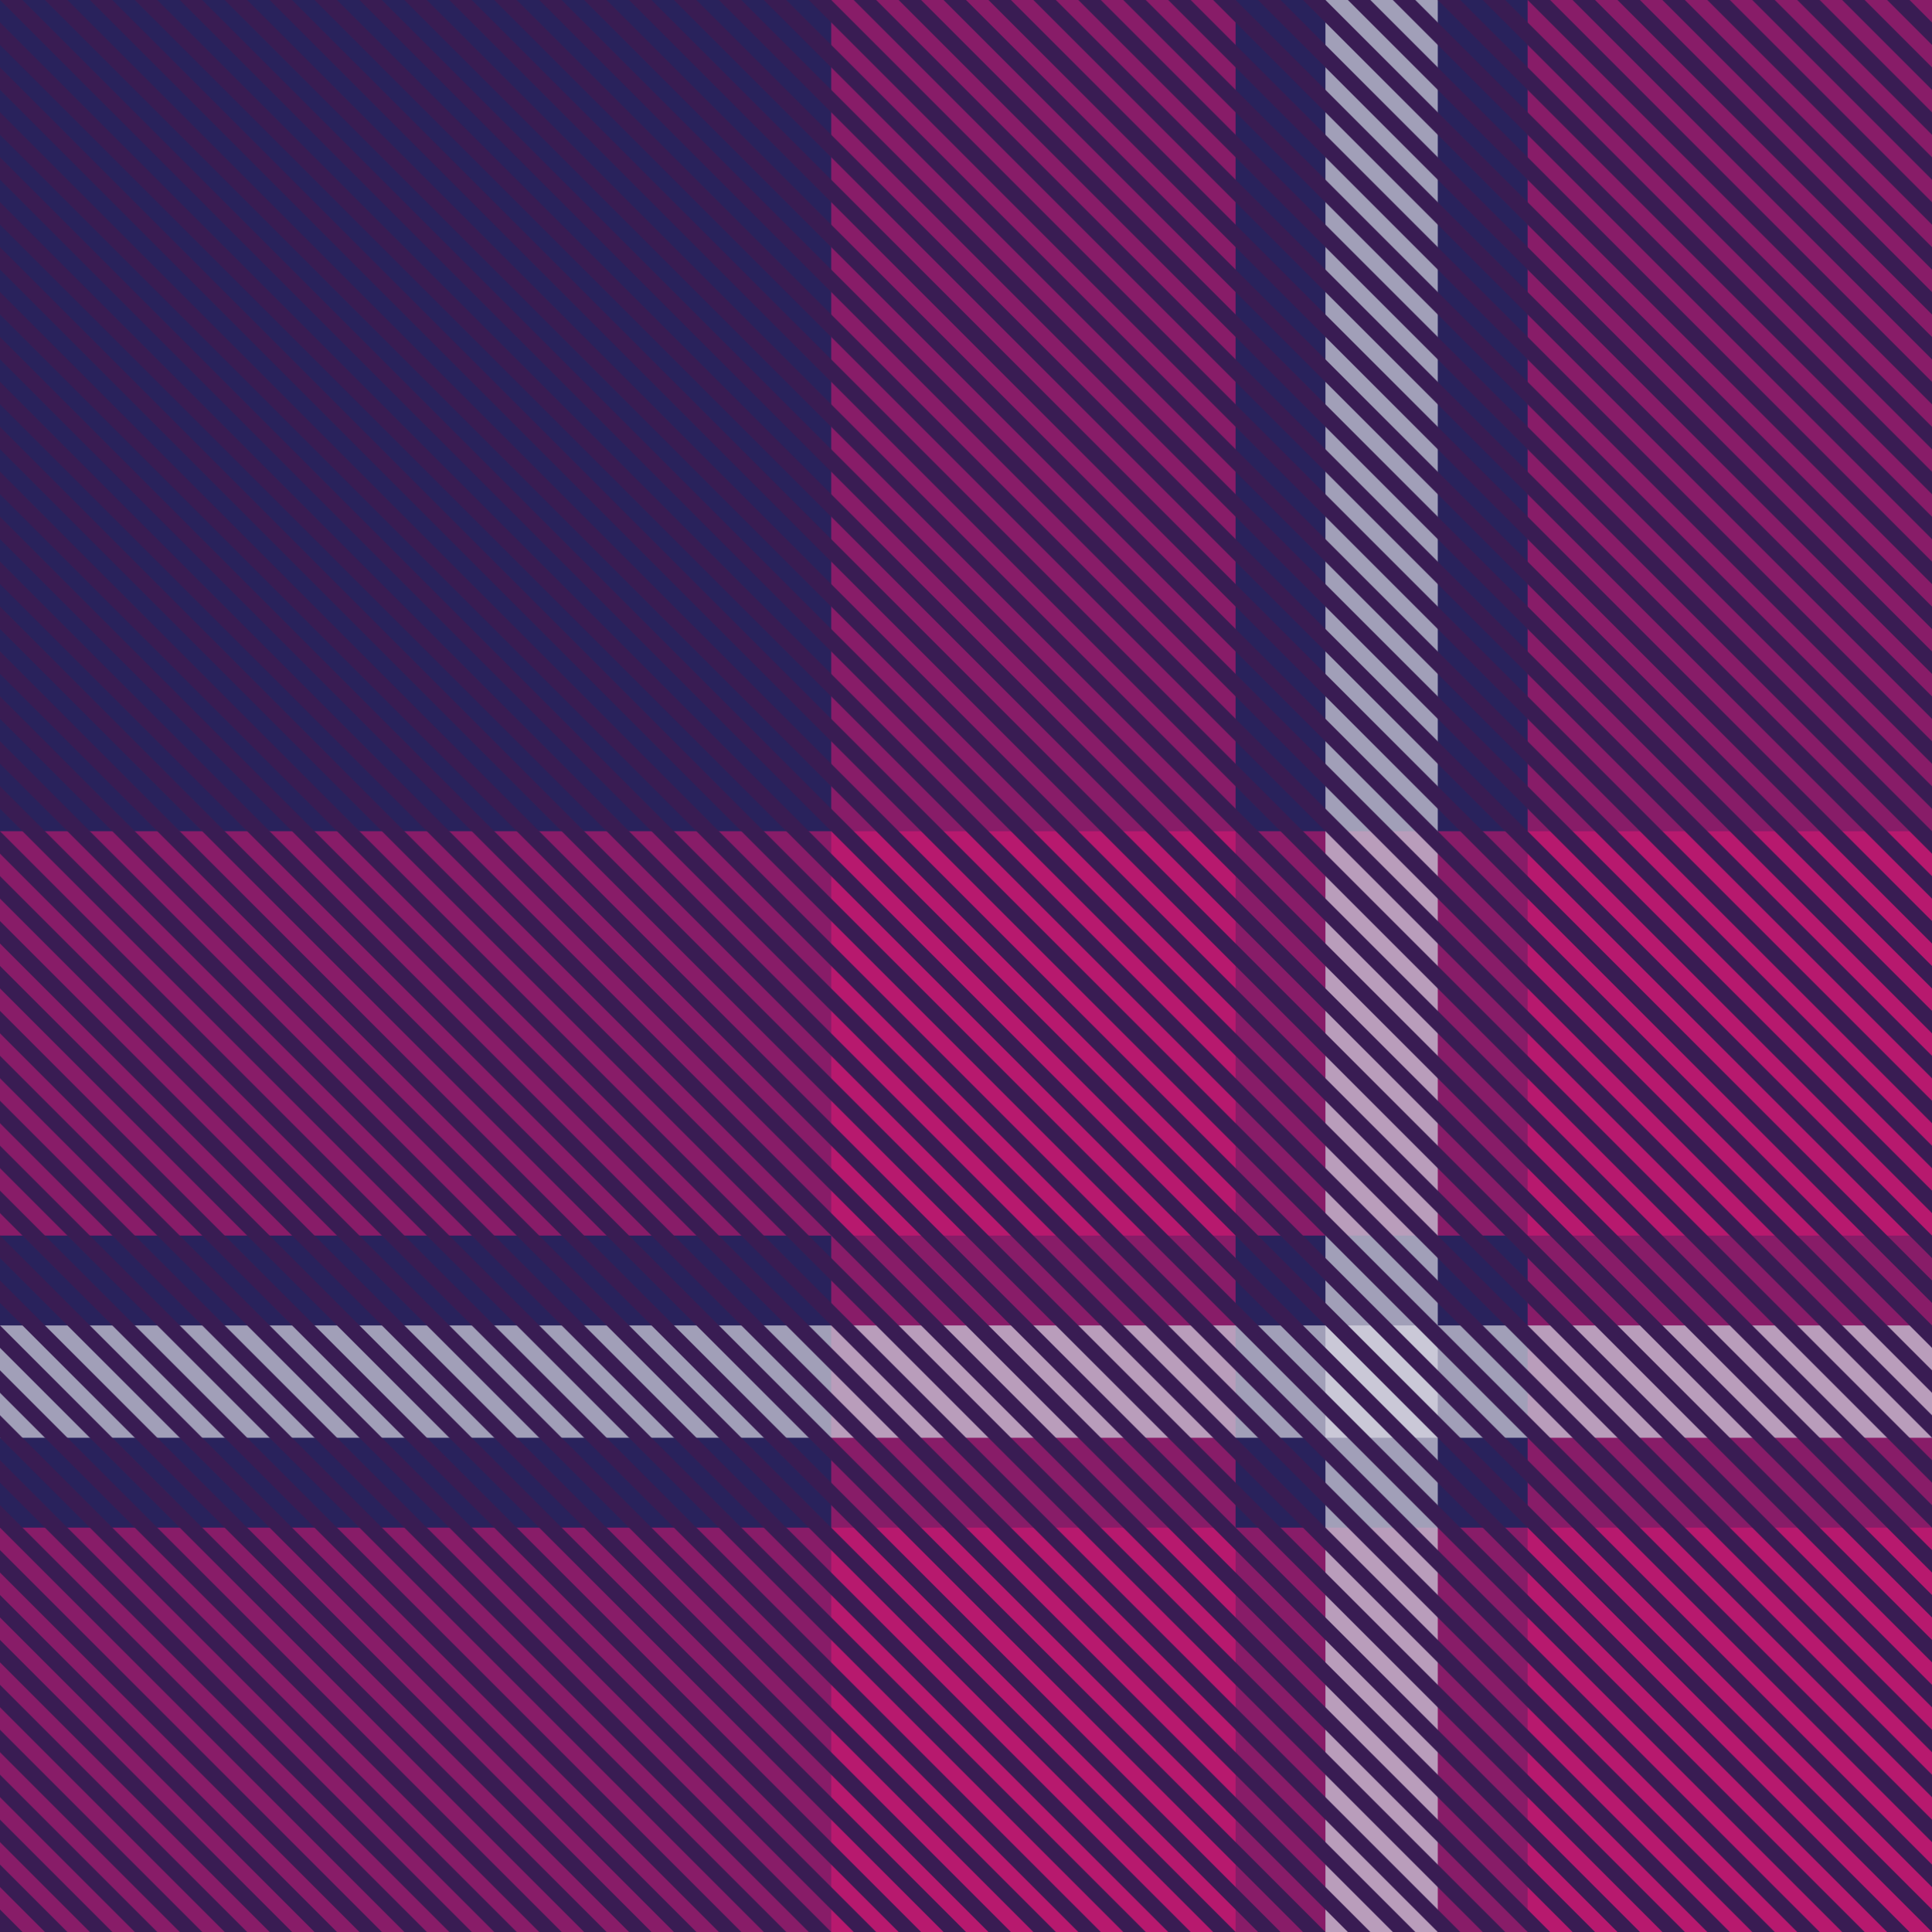
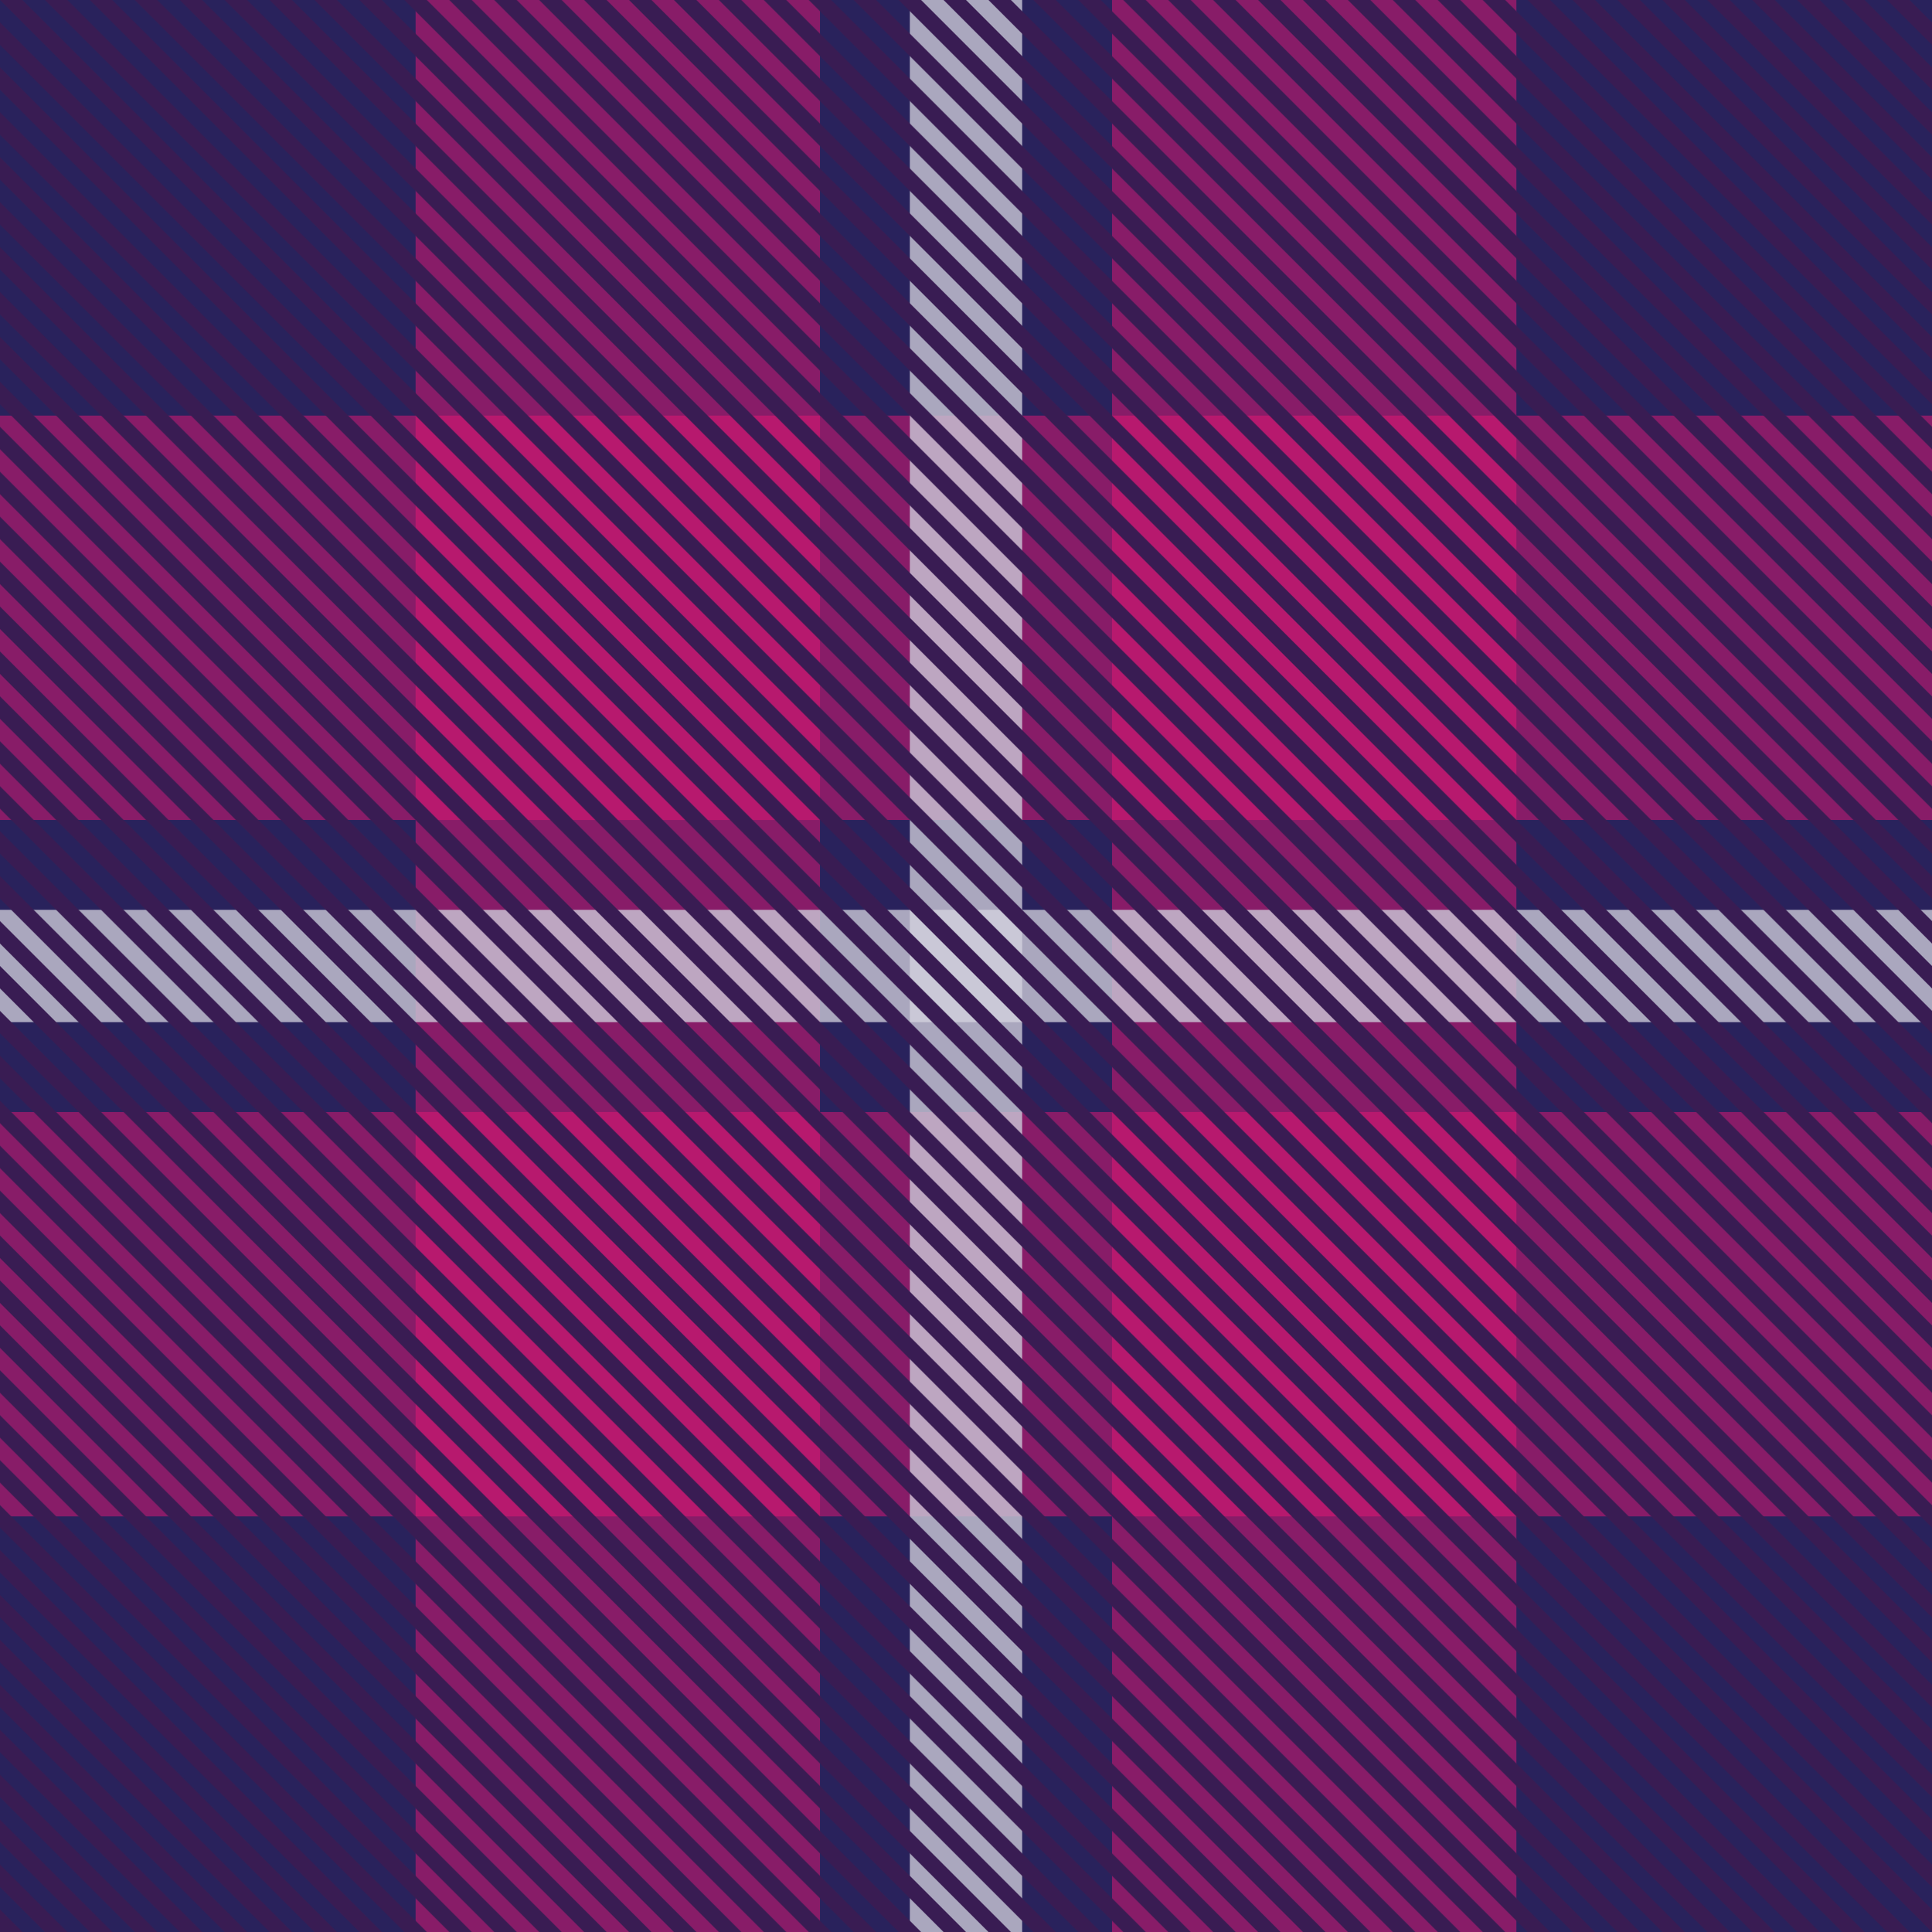
<svg xmlns="http://www.w3.org/2000/svg" viewBox="0 0 344 344">
  <defs>
    <pattern id="pattern" width="8" height="8" patternUnits="userSpaceOnUse">
      <path d="m0 0 8 8V4L4 0zm0 4v4h4z" />
    </pattern>
    <mask id="grating" mask-type="alpha">
      <rect width="100%" height="100%" fill="url(#pattern)" />
    </mask>
  </defs>
  <rect width="100%" height="100%" fill="#29225c" />
  <g fill="#881c68">
-     <rect width="72" height="100%" x="148" />
-     <rect width="72" height="100%" x="272" />
-     <rect width="100%" height="72" y="148" />
-     <rect width="100%" height="72" y="272" />
+     <rect width="72" height="100%" x="74" />
+     <rect width="72" height="100%" x="198" />
+     <rect width="100%" height="72" y="74" />
+     <rect width="100%" height="72" y="198" />
  </g>
-   <path fill="#b7196e" d="M148 148h72v72h-72zm0 124h72v72h-72zm124-124h72v72h-72zm0 124h72v72h-72z" />
+   <path fill="#b7196e" d="M74 74h72v72h-72zm0 124h72v72h-72zm124-124h72v72h-72zm0 124h72v72h-72z" />
  <g fill="#cac8d7">
-     <g opacity=".75">
-       <rect width="20" height="100%" x="236" />
-       <rect width="100%" height="20" y="236" />
+     <g opacity=".8">
+       <rect width="20" height="100%" x="162" />
+       <rect width="100%" height="20" y="162" />
    </g>
-     <path d="M236 236h20v20h-20z" />
+     <path d="M162 162h20v20h-20z" />
  </g>
  <rect width="100%" height="100%" fill="#391c53" mask="url(#grating)" />
</svg>
